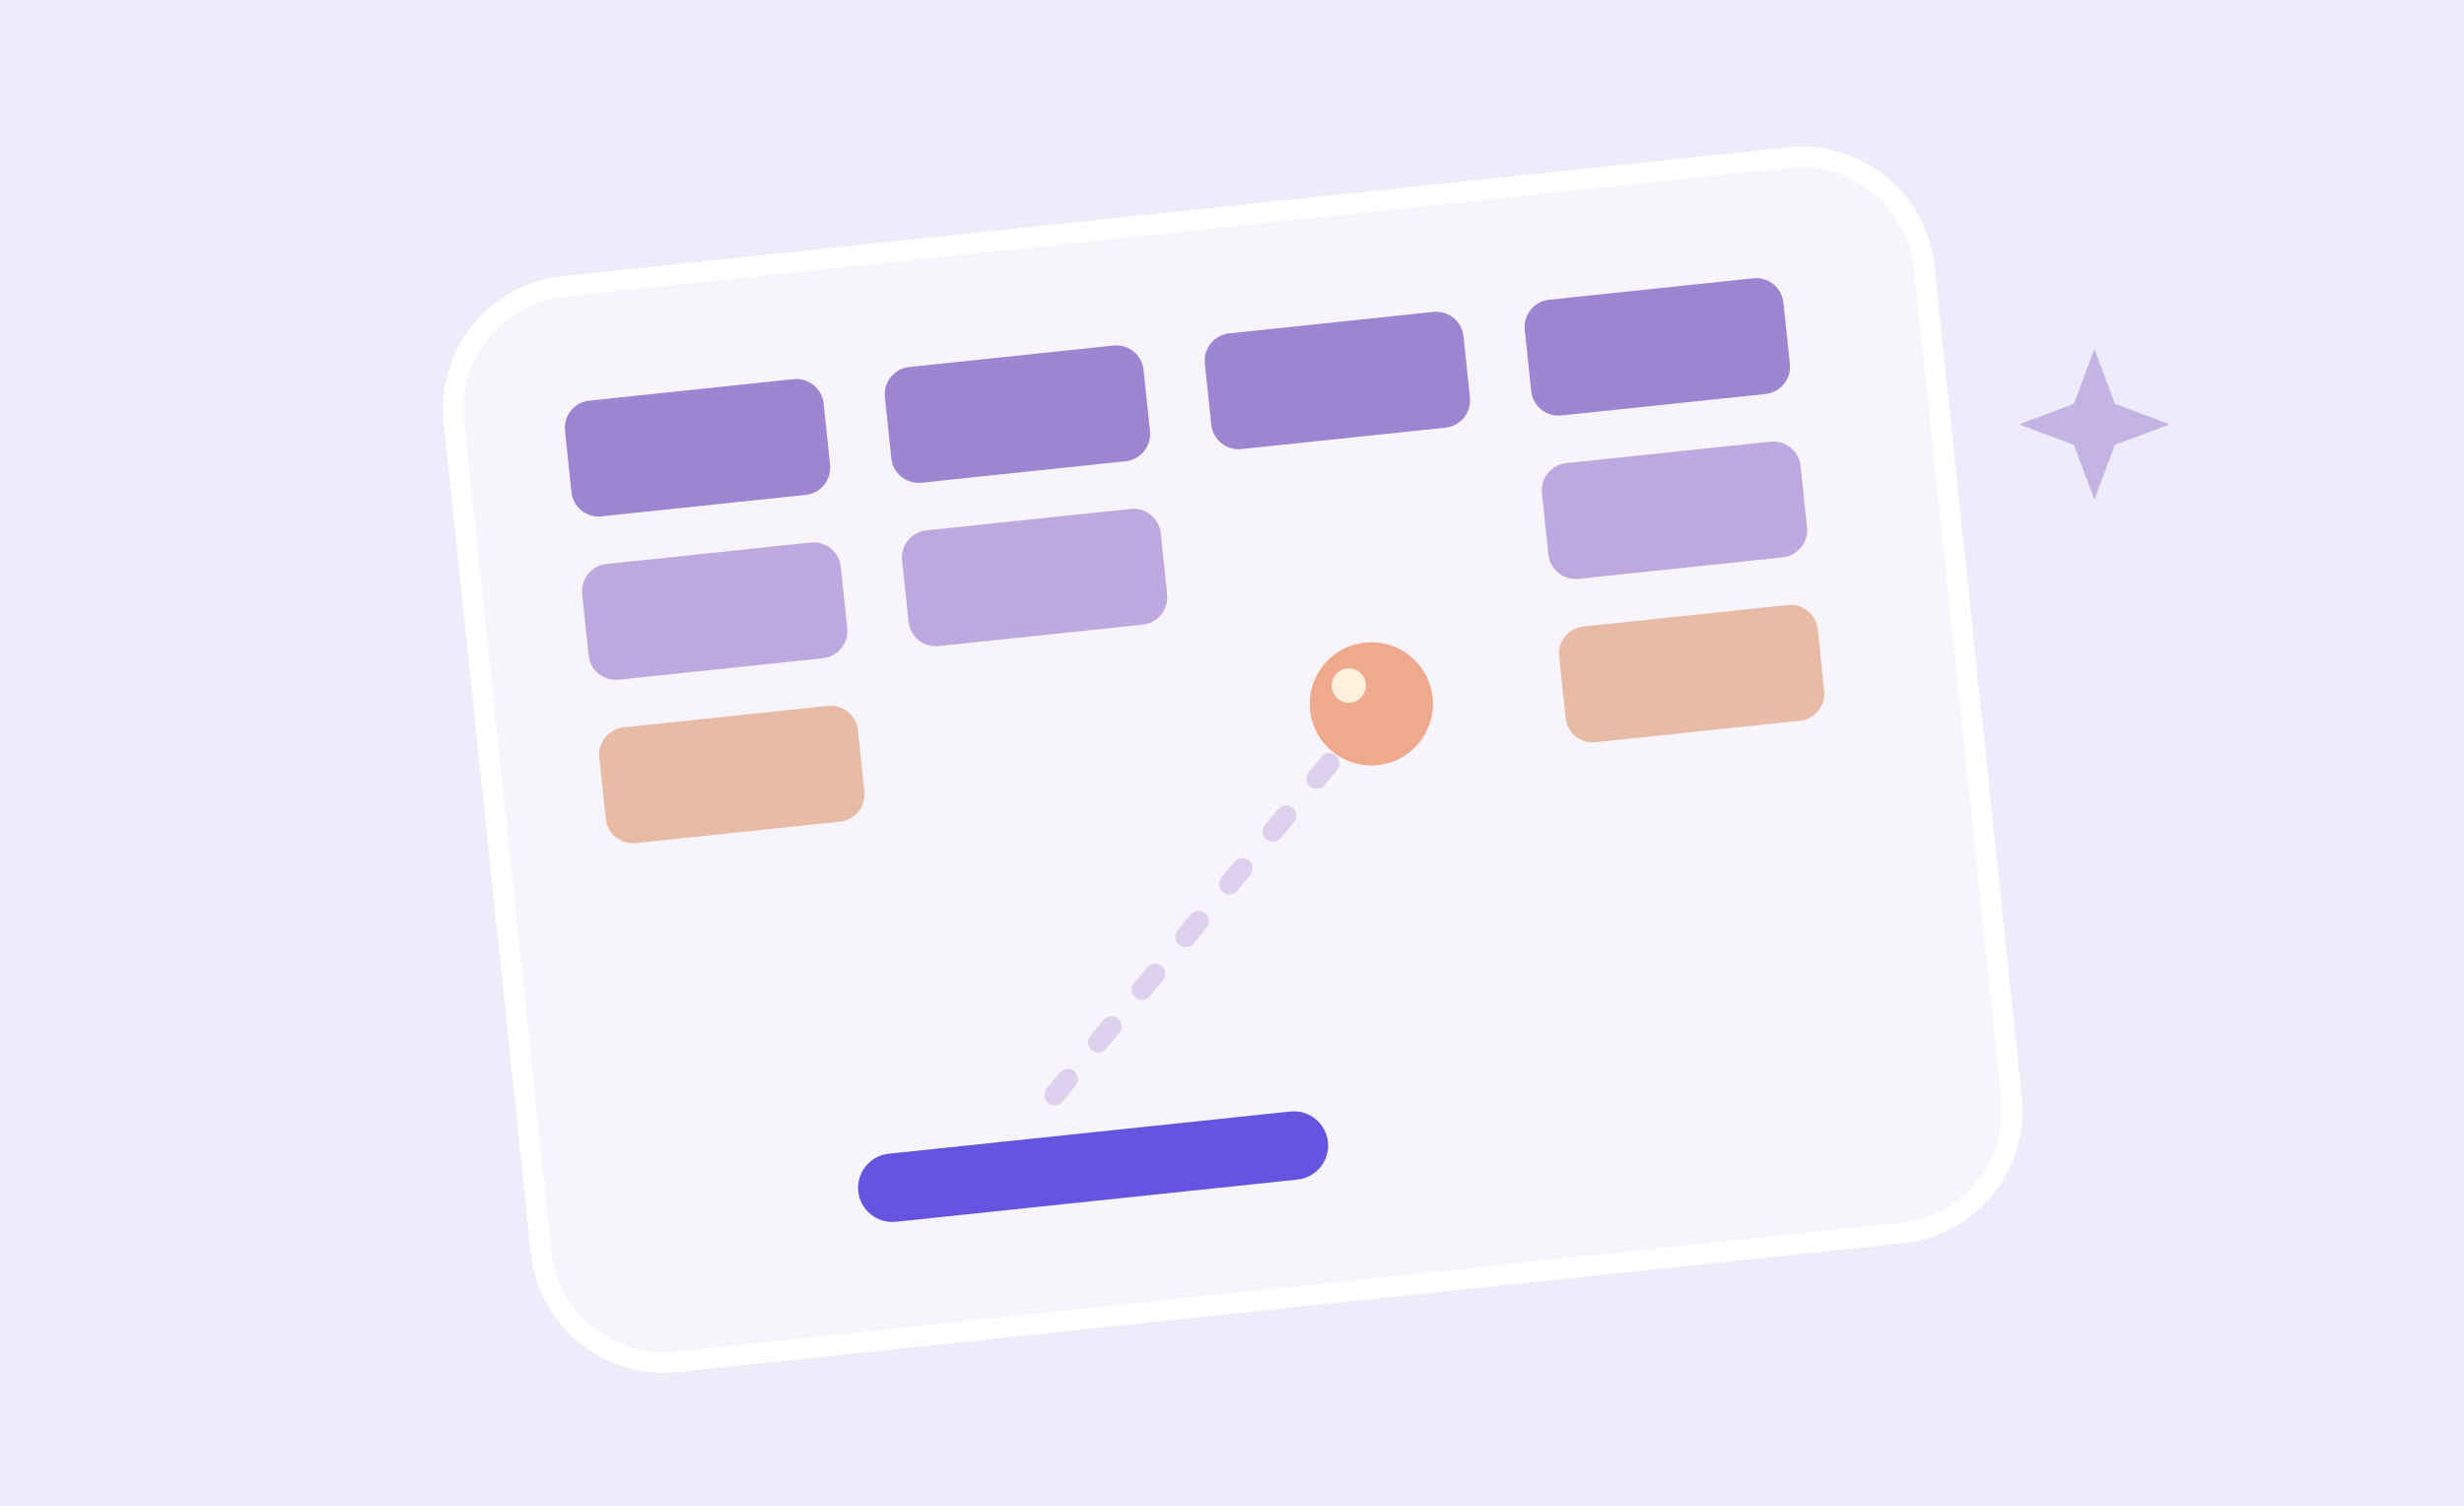
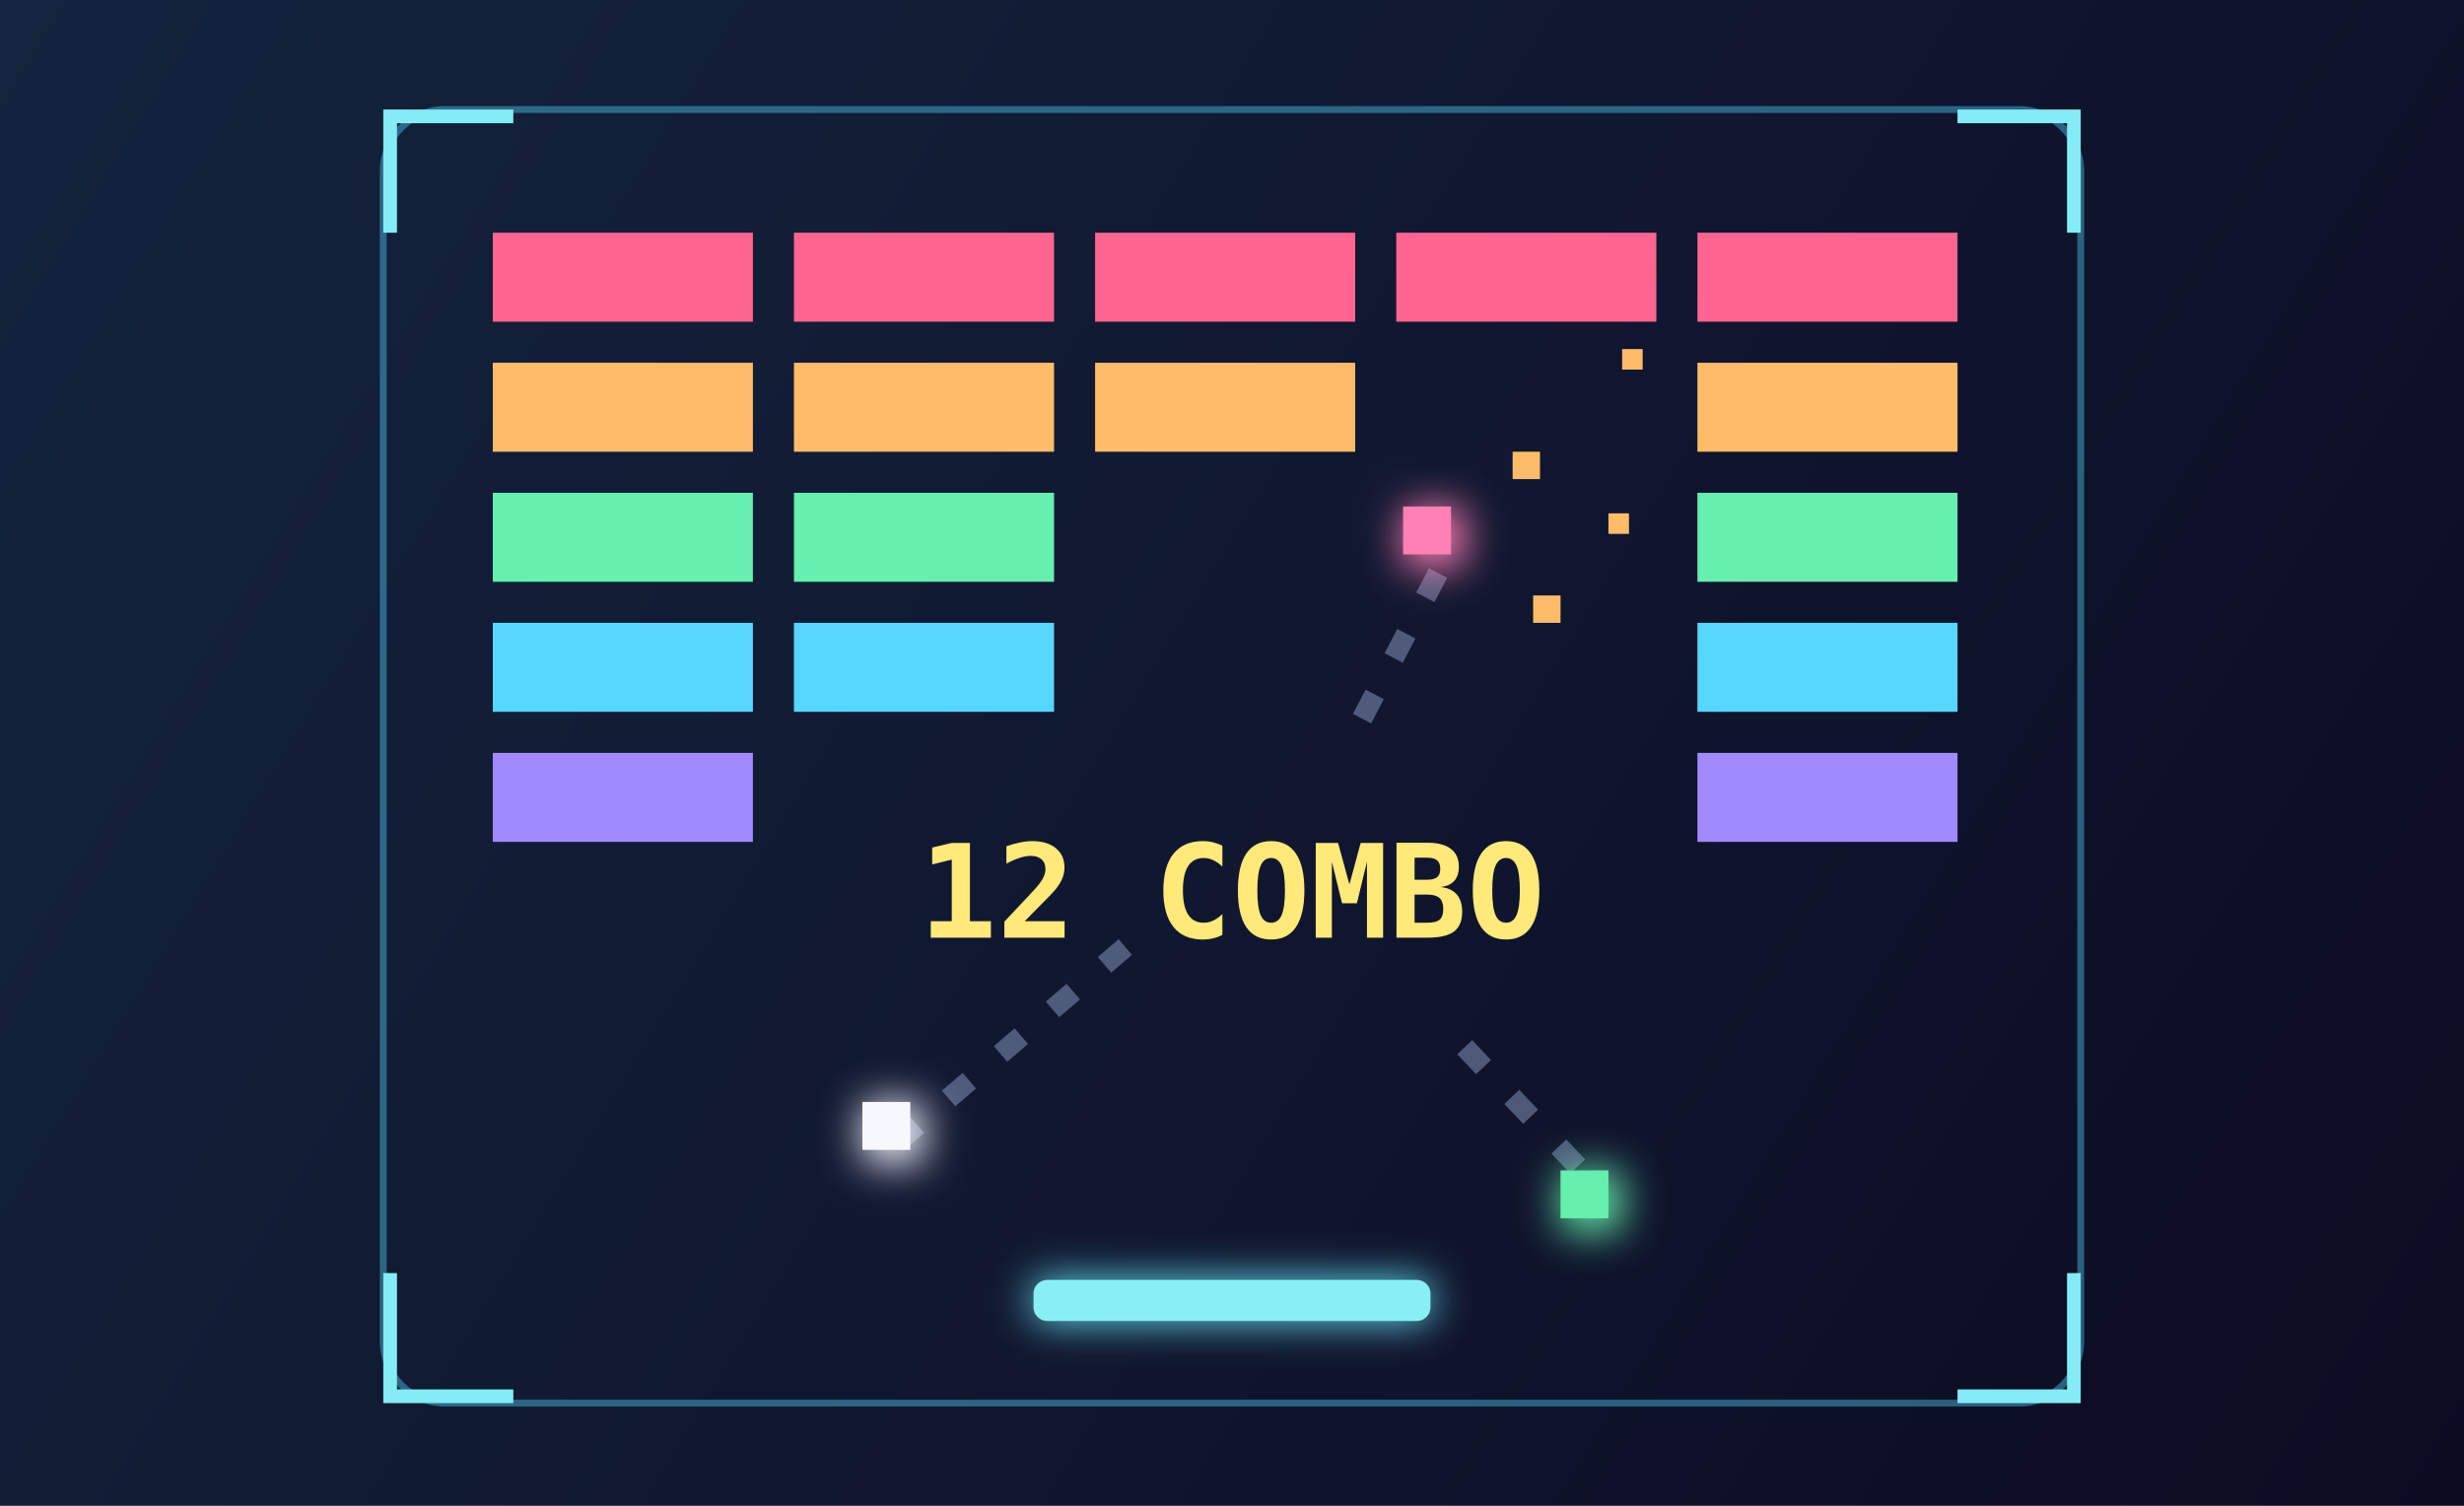
<svg xmlns="http://www.w3.org/2000/svg" width="360" height="220" viewBox="0 0 360 220" fill="none">
-   <rect width="360" height="220" fill="#eeebfa" />
-   <g transform="rotate(-6 180 110)">
-     <rect x="72" y="32" width="216" height="158" rx="18" fill="#f7f4fc" stroke="white" stroke-width="3" />
-     <g fill="#9d85d1">
-       <rect x="88" y="49" width="38" height="17" rx="4" />
-       <rect x="135" y="49" width="38" height="17" rx="4" />
-       <rect x="182" y="49" width="38" height="17" rx="4" />
-       <rect x="229" y="49" width="38" height="17" rx="4" />
-     </g>
-     <g fill="#bda9e0">
-       <rect x="88" y="73" width="38" height="17" rx="4" />
-       <rect x="135" y="73" width="38" height="17" rx="4" />
-       <rect x="229" y="73" width="38" height="17" rx="4" />
-     </g>
-     <g fill="#e8bba7">
-       <rect x="88" y="97" width="38" height="17" rx="4" />
-       <rect x="229" y="97" width="38" height="17" rx="4" />
-     </g>
-     <path d="m149 157 45-44" stroke="#ddd1ed" stroke-width="3" stroke-linecap="round" stroke-dasharray="3 7" />
-     <circle cx="201" cy="105" r="9" fill="#efa98d" />
-     <circle cx="198" cy="102" r="2.5" fill="#fff1dc" />
-     <rect x="119" y="163" width="69" height="10" rx="5" fill="#6554df" />
+   <defs>
+     <linearGradient id="bg" x2="360" y2="220" gradientUnits="userSpaceOnUse">
+       <stop stop-color="#14243e" />
+       <stop offset="1" stop-color="#0c0b22" />
+     </linearGradient>
+     <filter id="glow">
+       <feGaussianBlur stdDeviation="3" />
+     </filter>
+   </defs>
+   <rect width="360" height="220" fill="url(#bg)" />
+   <rect x="56" y="16" width="248" height="189" rx="9" stroke="#56d7ff" stroke-opacity=".4" />
+   <path d="M57 34V17h18m211 0h17v17M57 186v18h18m211 0h17v-18" stroke="#83ecf4" stroke-width="2" />
+   <g fill="#ff658e">
+     <path d="M72 34h38v13H72zm44 0h38v13h-38zm44 0h38v13h-38zm44 0h38v13h-38zm44 0h38v13h-38z" />
  </g>
-   <path d="m303 59 3-8 3 8 8 3-8 3-3 8-3-8-8-3z" fill="#c4b4e3" />
+   <g fill="#ffbc68">
+     <path d="M72 53h38v13H72zm44 0h38v13h-38zm44 0h38v13h-38zm88 0h38v13h-38z" />
+   </g>
+   <g fill="#66efae">
+     <path d="M72 72h38v13H72zm44 0h38v13h-38zm132 0h38v13h-38z" />
+   </g>
+   <g fill="#56d7ff">
+     <path d="M72 91h38v13H72zm44 0h38v13h-38zm132 0h38v13h-38z" />
+   </g>
+   <g fill="#a18aff">
+     <path d="M72 110h38v13H72zm176 0h38v13h-38z" />
+   </g>
+   <text x="180" y="137" fill="#ffe979" text-anchor="middle" font-family="monospace" font-weight="bold" font-size="19">
+     12 COMBO
+   </text>
+   <path d="m131 167 35-30m48 16 18 19m-33-67 12-23" stroke="#9caed5" stroke-width="3" stroke-dasharray="4 6" opacity=".45" />
+   <g filter="url(#glow)">
+     <path d="M126 161h9v9h-9z" fill="#f6f7ff" />
+     <path d="M228 171h9v9h-9z" fill="#66efae" />
+     <path d="M205 74h9v9h-9z" fill="#ff80b5" />
+     <path d="M151 187h58v6h-58z" fill="#69e4f7" />
+   </g>
+   <path d="M126 161h7v7h-7z" fill="#f6f7ff" />
+   <path d="M228 171h7v7h-7z" fill="#66efae" />
+   <path d="M205 74h7v7h-7z" fill="#ff80b5" />
+   <rect x="151" y="187" width="58" height="6" rx="2" fill="#89eff4" />
+   <g fill="#ffbc68">
+     <path d="M221 66h4v4h-4zm14 9h3v3h-3zm-11 12h4v4h-4zm13-36h3v3h-3z" />
+   </g>
</svg>
